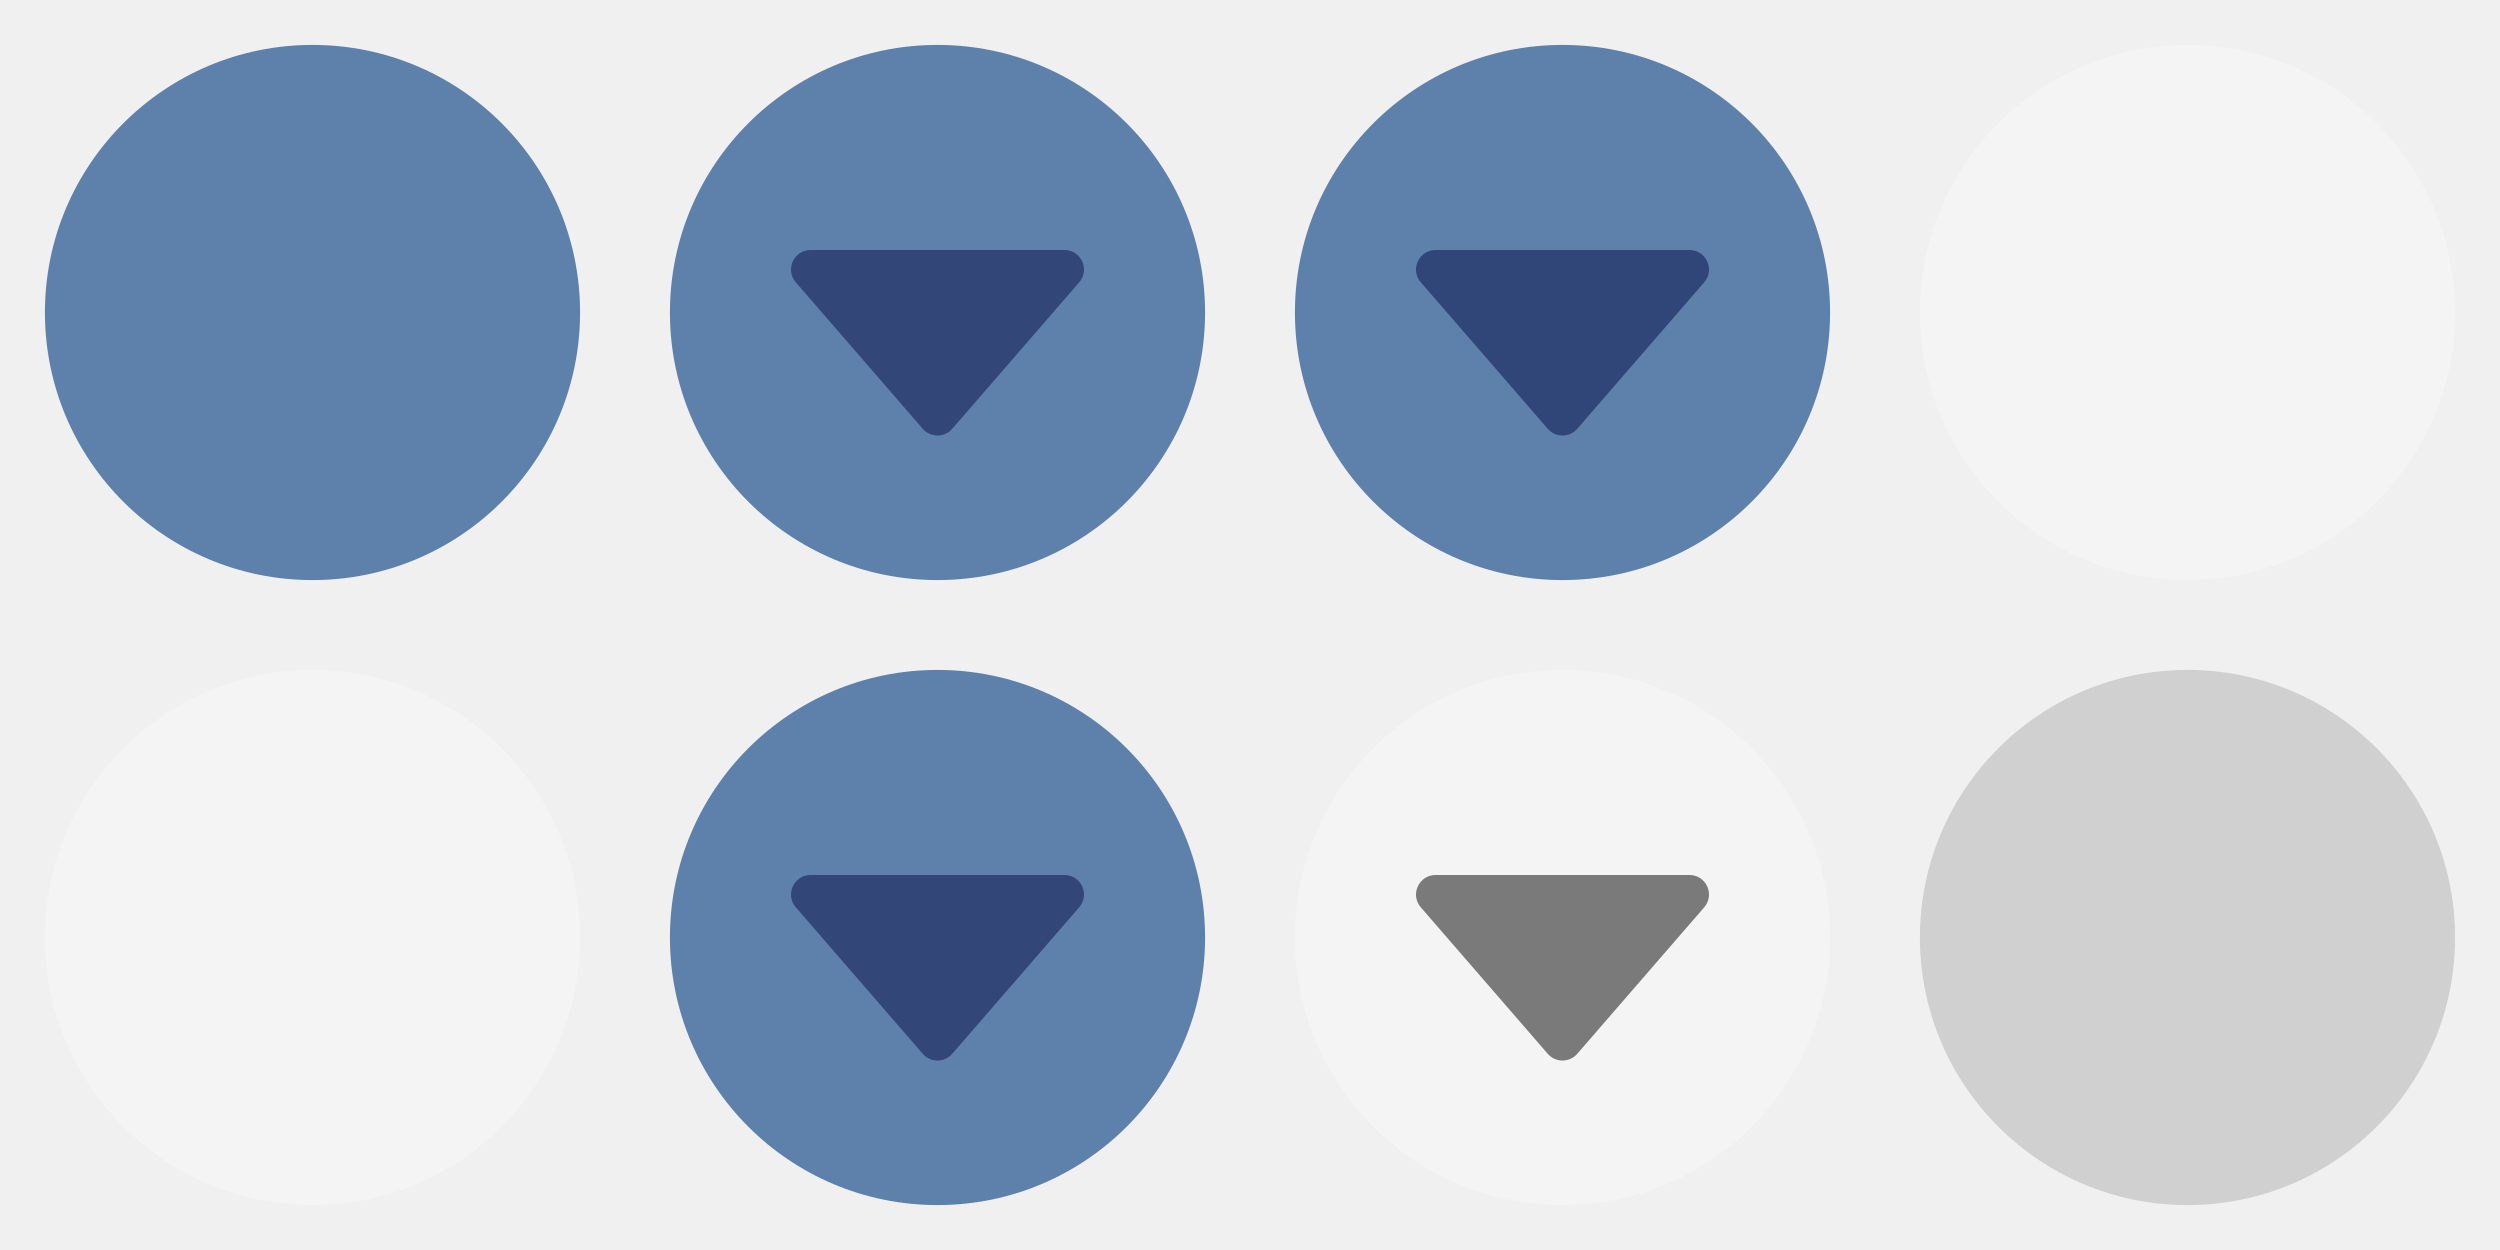
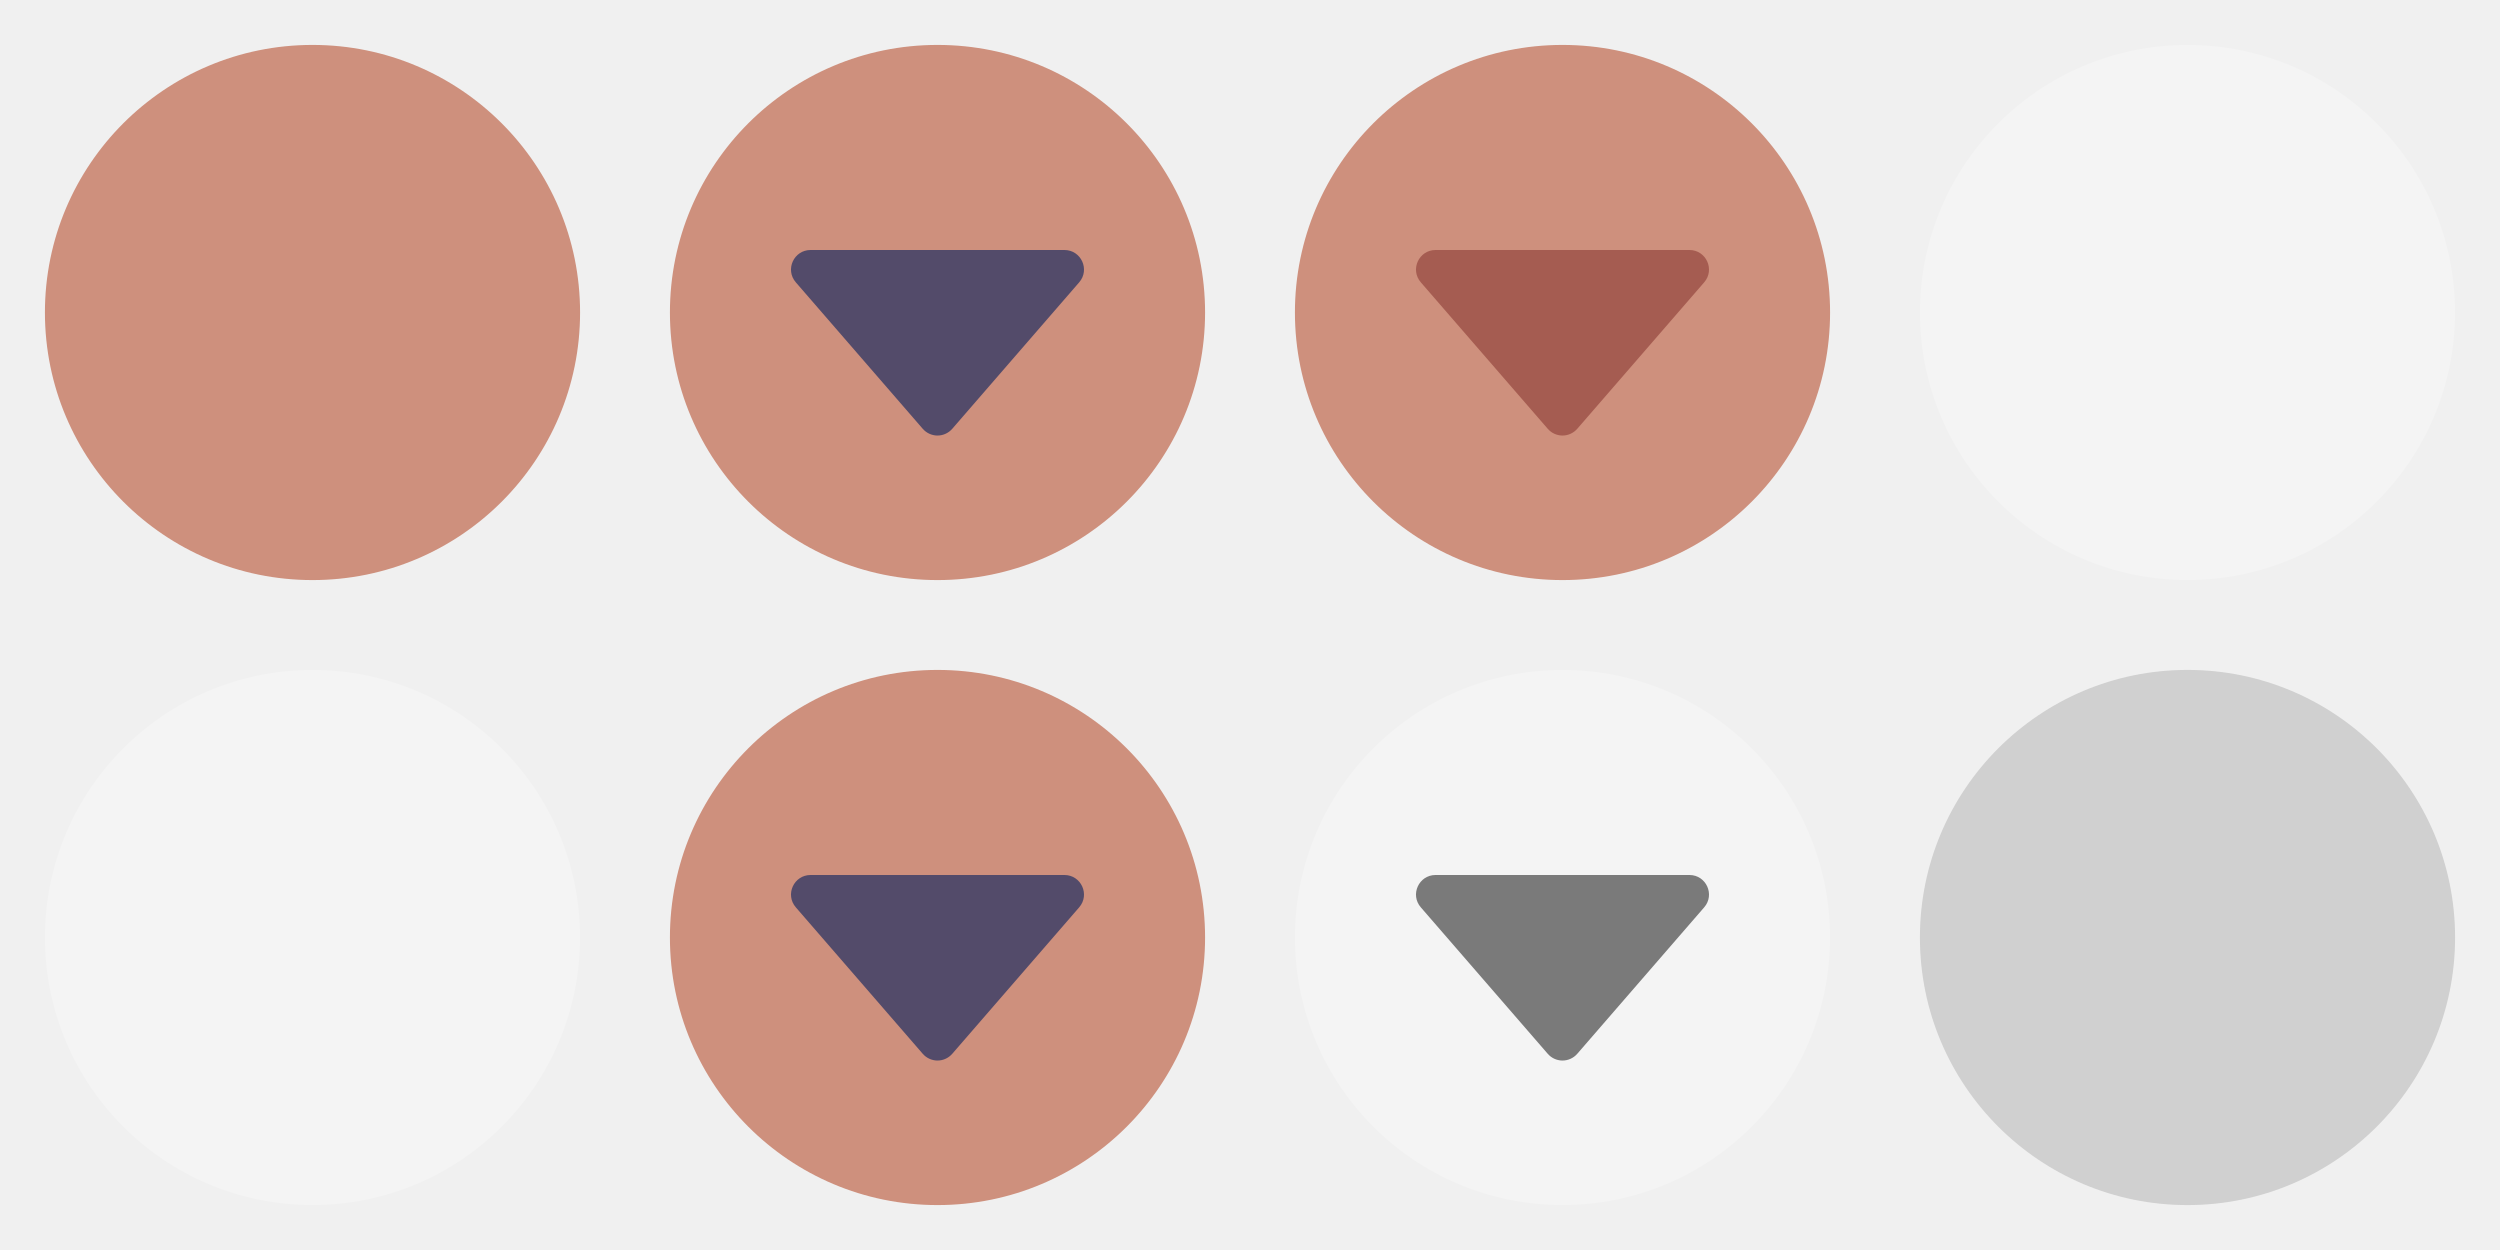
<svg xmlns="http://www.w3.org/2000/svg" xmlns:xlink="http://www.w3.org/1999/xlink" style="enable-background:new" version="1.1" height="32" width="64" id="svg4306">
  <defs id="defs38" />
  <style id="current-color-scheme" type="text/css">
        .ColorScheme-Text {
            color:#232629;
        }
        .ColorScheme-ButtonFocus{
            color:#81a1c1;
        }
            .ColorScheme-NegativeText {
            color:#bf616a;
        }
    </style>
  <g id="buttonBase">
    <rect y="-16" x="0" height="16" width="16" id="rect948" style="opacity:0.003;fill:#000000;fill-opacity:1;stroke:none;stroke-width:1.5;stroke-linecap:round;stroke-miterlimit:4;stroke-dasharray:none;stroke-opacity:1" />
-     <circle r="6.85" cy="-8" cx="8" id="path859-5" style="fill:#5e81ac;fill-opacity:1;stroke:none;stroke-width:4.567" />
+     <circle r="6.85" cy="-8" cx="8" id="path859-5" style="fill:#CE907D;fill-opacity:1;stroke:none;stroke-width:4.567" />
  </g>
  <g id="buttonSymbol" style="enable-background:new" transform="translate(11,-15.75)">
    <path style="color:#000000;font-style:normal;font-variant:normal;font-weight:normal;font-stretch:normal;font-size:medium;line-height:normal;font-family:sans-serif;font-variant-ligatures:normal;font-variant-position:normal;font-variant-caps:normal;font-variant-numeric:normal;font-variant-alternates:normal;font-variant-east-asian:normal;font-feature-settings:normal;font-variation-settings:normal;text-indent:0;text-align:start;text-decoration:none;text-decoration-line:none;text-decoration-style:solid;text-decoration-color:#000000;letter-spacing:normal;word-spacing:normal;text-transform:none;writing-mode:lr-tb;direction:ltr;text-orientation:mixed;dominant-baseline:auto;baseline-shift:baseline;text-anchor:start;white-space:normal;shape-padding:0;shape-margin:0;inline-size:0;clip-rule:nonzero;display:inline;overflow:visible;visibility:visible;opacity:1;isolation:auto;mix-blend-mode:normal;color-interpolation:sRGB;color-interpolation-filters:linearRGB;solid-color:#000000;solid-opacity:1;vector-effect:none;fill-opacity:1;fill-rule:nonzero;stroke:none;stroke-width:1px;stroke-linecap:round;stroke-linejoin:round;stroke-miterlimit:4;stroke-dasharray:none;stroke-dashoffset:0;stroke-opacity:1;color-rendering:auto;image-rendering:auto;shape-rendering:auto;text-rendering:auto;enable-background:new;stop-color:#000000;stop-opacity:1" d="m 23.988,11.15 c 0.149,0.003 0.291,-0.06 0.389,-0.172 l 3.25,-3.75 C 27.908,6.905 27.679,6.4 27.25,6.4 h -6.5 c -0.429,3.672e-4 -0.658,0.505 -0.377,0.828 l 3.25,3.75 c 0.092,0.106 0.225,0.168 0.365,0.172 z" id="path1083" />
  </g>
  <g id="buttonBaseInactive" transform="translate(16)">
    <rect style="opacity:0.003;fill:#000000;fill-opacity:1;stroke:none;stroke-width:1.5;stroke-linecap:round;stroke-miterlimit:4;stroke-dasharray:none;stroke-opacity:1" id="rect957" width="16" height="16" x="0" y="-16" />
    <circle style="opacity:0.25;fill:#ffffff;fill-opacity:1;stroke:none;stroke-width:4.567" id="circle961" cx="8" cy="-8" r="6.85" />
  </g>
  <use x="0" y="0" xlink:href="#buttonBase" id="active-center" transform="translate(0,16)" width="100%" height="100%" />
  <g id="inactive-center">
    <use height="100%" width="100%" transform="translate(-16,32)" id="use927" xlink:href="#buttonBaseInactive" y="0" x="0" />
  </g>
  <g id="hover-center">
    <use height="100%" width="100%" transform="translate(16,16)" id="use969" xlink:href="#buttonBase" y="0" x="0" />
    <use height="100%" width="100%" transform="translate(-11,15.75)" id="use971" xlink:href="#buttonSymbol" y="0" x="0" style="opacity:0.7;fill:#1f2e62;fill-opacity:1" />
  </g>
  <use x="0" y="0" xlink:href="#hover-center" id="hover-inactive-center" transform="translate(0,16)" width="100%" height="100%" />
  <g id="buttonTint">
    <path d="m 54,-8 a 7,7 0 0 1 -7,7 7,7 0 0 1 -7,-7 7,7 0 0 1 7,-7 7,7 0 0 1 7,7" style="opacity:0.003;fill:#000000;fill-opacity:1;stroke:none;stroke-width:4.667;enable-background:new" id="path1035" />
    <path id="path1033" style="opacity:0.5;fill:#000000;fill-opacity:1;stroke:none;stroke-width:4.567;enable-background:new" d="M 53.85,-8 A 6.85,6.85 0 0 1 47,-1.15 6.85,6.85 0 0 1 40.15,-8 6.85,6.85 0 0 1 47,-14.85 6.85,6.85 0 0 1 53.85,-8" />
  </g>
  <g id="pressed-center">
    <use height="100%" width="100%" transform="translate(32,16)" id="use994" xlink:href="#buttonBase" y="0" x="0" />
-     <use height="100%" width="100%" transform="translate(5,15.75)" id="use996" xlink:href="#buttonSymbol" y="0" x="0" style="opacity:0.7;fill:#1e2d62;fill-opacity:1" />
+     <use height="100%" width="100%" transform="translate(5,15.75)" id="use996" xlink:href="#buttonSymbol" y="0" x="0" style="opacity:0.7;fill:#94463E;fill-opacity:1" />
  </g>
  <g id="pressed-inactive-center" transform="translate(0,16)">
    <use x="0" y="0" xlink:href="#buttonBaseInactive" id="use927-5" transform="translate(16,16)" width="100%" height="100%" style="enable-background:new" />
    <use height="100%" width="100%" transform="translate(5,15.75)" id="use971-7-3" xlink:href="#buttonSymbol" y="0" x="0" style="opacity:0.5;fill:#000000;fill-opacity:1;enable-background:new" />
  </g>
  <use x="0" y="0" xlink:href="#buttonBaseInactive" id="deactivated-center" transform="translate(32,16)" width="100%" height="100%" />
  <g id="deactivated-inactive-center">
    <use height="100%" width="100%" transform="translate(32,32)" id="use1045" xlink:href="#buttonBaseInactive" y="0" x="0" />
    <use style="opacity:0.3" height="100%" width="100%" transform="translate(9,32)" id="use1047" xlink:href="#buttonTint" y="0" x="0" />
  </g>
</svg>
